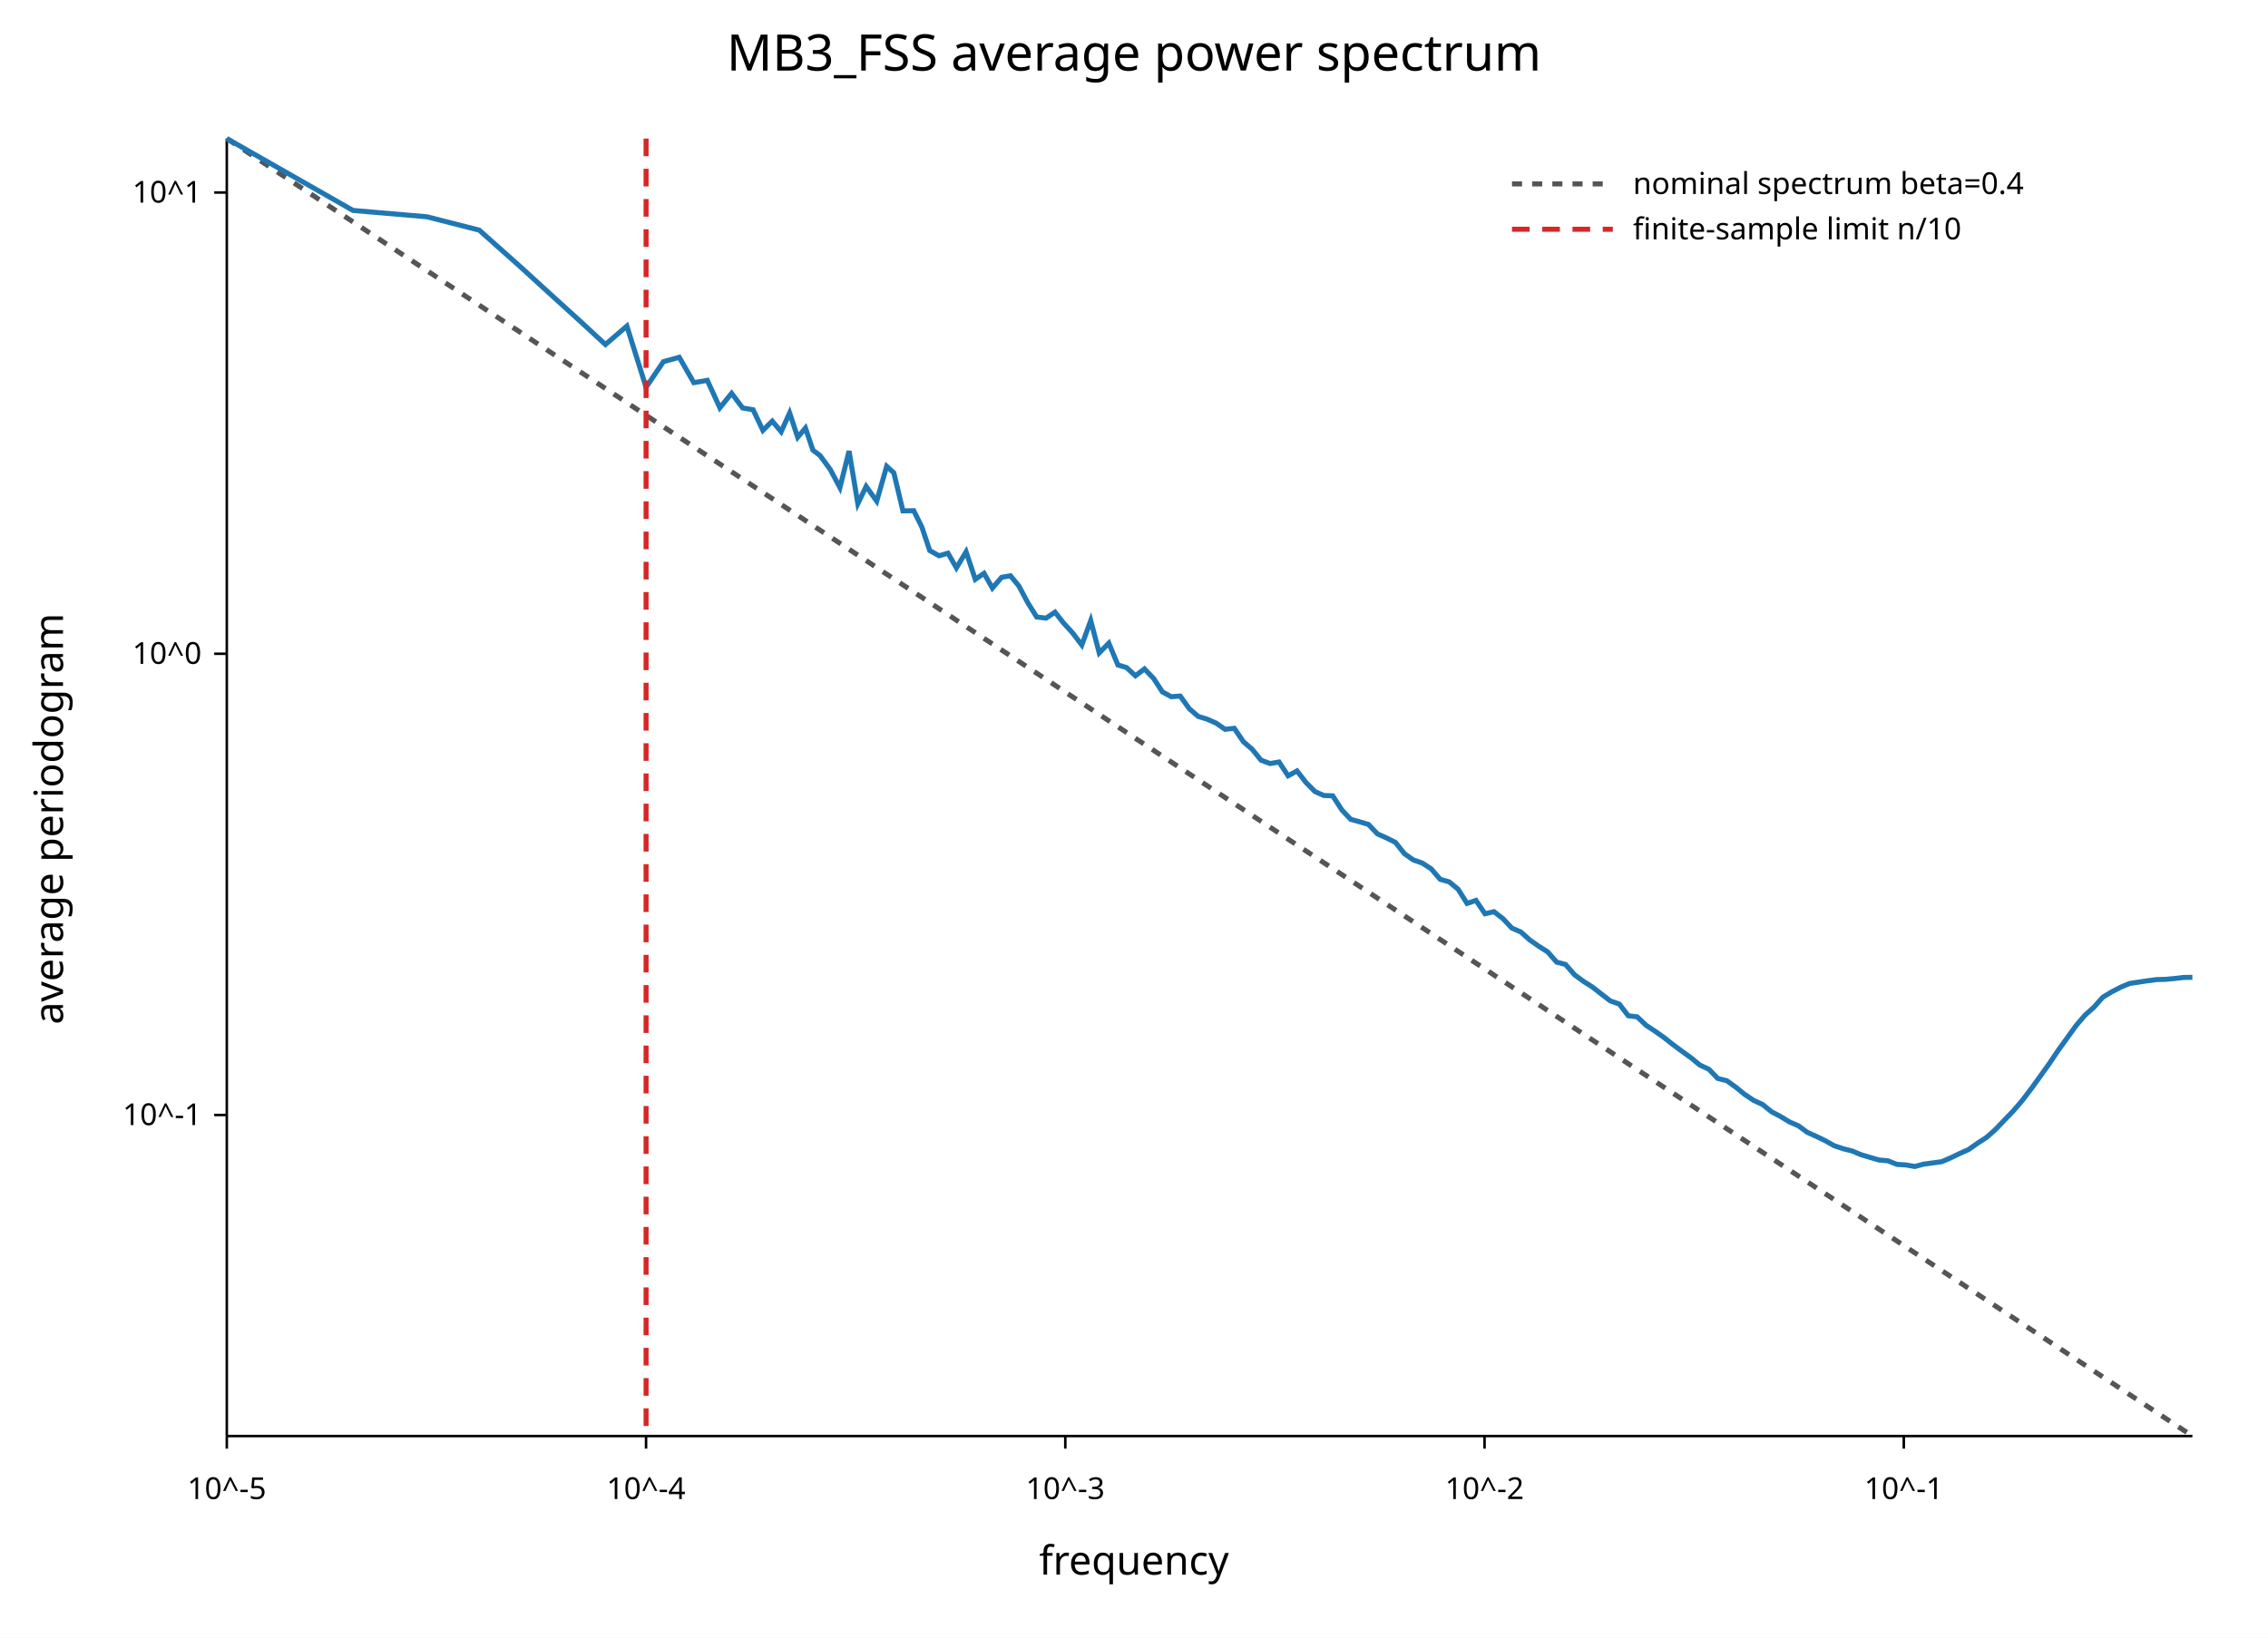
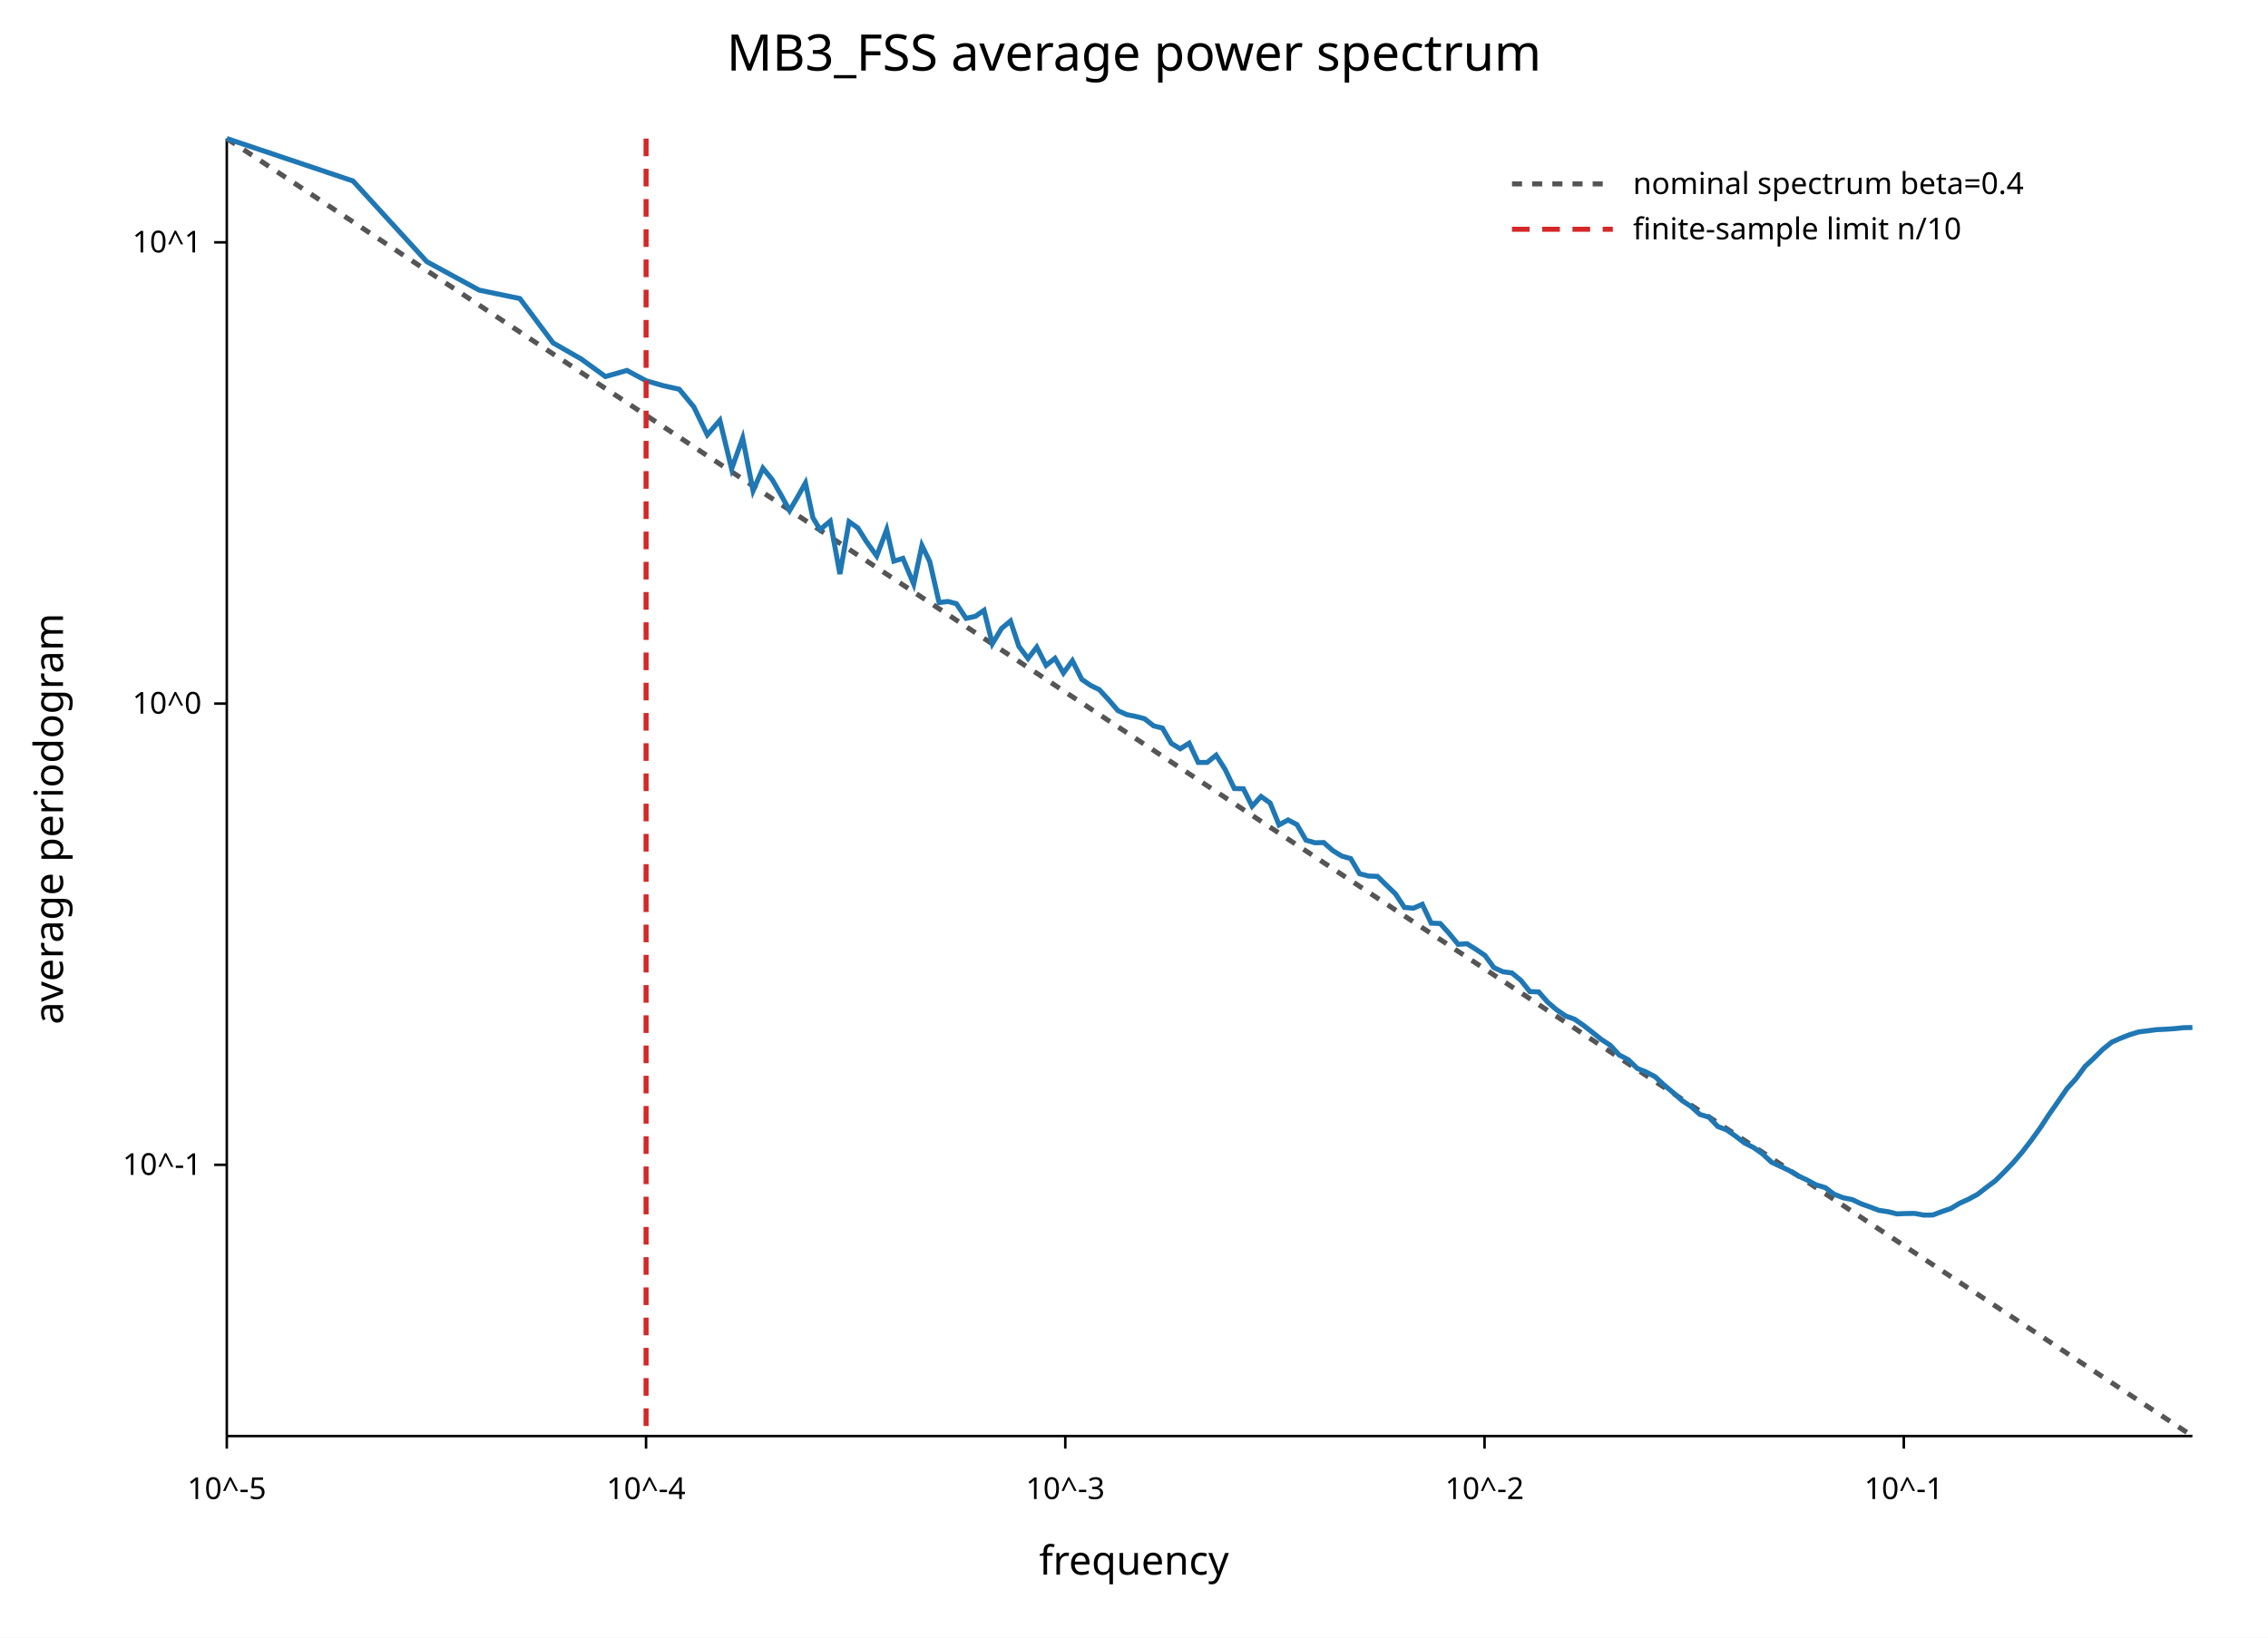
<svg xmlns="http://www.w3.org/2000/svg" width="900" height="650" viewBox="0 0 900 650">
  <rect width="100%" height="100%" fill="white" />
  <text x="450.0" y="28" text-anchor="middle" font-family="sans-serif" font-size="20">MB3_FSS average power spectrum</text>
  <line x1="90" y1="570" x2="870" y2="570" stroke="black" />
  <line x1="90" y1="55" x2="90" y2="570" stroke="black" />
  <line x1="90.0" y1="570" x2="90.0" y2="575" stroke="black" />
  <text x="90.0" y="595" text-anchor="middle" font-family="sans-serif" font-size="12">10^-5</text>
  <line x1="256.369" y1="570" x2="256.369" y2="575" stroke="black" />
  <text x="256.369" y="595" text-anchor="middle" font-family="sans-serif" font-size="12">10^-4</text>
  <line x1="422.737" y1="570" x2="422.737" y2="575" stroke="black" />
  <text x="422.737" y="595" text-anchor="middle" font-family="sans-serif" font-size="12">10^-3</text>
  <line x1="589.106" y1="570" x2="589.106" y2="575" stroke="black" />
  <text x="589.106" y="595" text-anchor="middle" font-family="sans-serif" font-size="12">10^-2</text>
  <line x1="755.475" y1="570" x2="755.475" y2="575" stroke="black" />
  <text x="755.475" y="595" text-anchor="middle" font-family="sans-serif" font-size="12">10^-1</text>
-   <line x1="85" y1="442.567" x2="90" y2="442.567" stroke="black" />
-   <text x="80" y="446.567" text-anchor="end" font-family="sans-serif" font-size="12">10^-1</text>
-   <line x1="85" y1="259.49" x2="90" y2="259.49" stroke="black" />
-   <text x="80" y="263.49" text-anchor="end" font-family="sans-serif" font-size="12">10^0</text>
-   <line x1="85" y1="76.413" x2="90" y2="76.413" stroke="black" />
-   <text x="80" y="80.413" text-anchor="end" font-family="sans-serif" font-size="12">10^1</text>
+   <line x1="85" y1="462.343" x2="90" y2="462.343" stroke="black" />
+   <text x="80" y="466.343" text-anchor="end" font-family="sans-serif" font-size="12">10^-1</text>
+   <line x1="85" y1="279.266" x2="90" y2="279.266" stroke="black" />
+   <text x="80" y="283.266" text-anchor="end" font-family="sans-serif" font-size="12">10^0</text>
+   <line x1="85" y1="96.19" x2="90" y2="96.19" stroke="black" />
+   <text x="80" y="100.19" text-anchor="end" font-family="sans-serif" font-size="12">10^1</text>
  <polyline fill="none" stroke="#555555" stroke-width="2" stroke-dasharray="4 4" points="90.0,55.0 140.08,88.07 169.38,107.41 190.16,121.13 206.29,131.78 219.46,140.48 230.6,147.83 240.25,154.2 248.76,159.82 256.37,164.85 263.26,169.39 269.54,173.54 275.33,177.36 280.68,180.9 285.66,184.19 290.33,187.27 294.71,190.16 298.84,192.89 302.74,195.47 306.45,197.91 309.98,200.24 313.34,202.46 316.55,204.58 319.62,206.61 322.57,208.56 325.41,210.43 329.45,213.1 333.3,215.64 336.93,218.04 340.41,220.33 343.71,222.51 347.9,225.28 351.86,227.9 354.7,229.77 358.3,232.15 362.59,234.98 365.84,237.12 368.95,239.18 372.65,241.62 376.18,243.95 379.53,246.17 383.37,248.7 387.02,251.11 390.49,253.4 393.8,255.58 397.47,258.01 400.98,260.32 404.31,262.53 407.95,264.93 411.41,267.21 415.12,269.66 418.65,271.99 422.0,274.21 425.56,276.56 429.29,279.02 432.83,281.36 436.2,283.58 440.0,286.09 443.61,288.47 447.04,290.74 450.57,293.07 454.16,295.44 457.81,297.85 461.28,300.14 464.8,302.46 468.34,304.8 471.9,307.15 475.47,309.51 479.04,311.87 482.6,314.21 486.14,316.55 489.8,318.97 493.42,321.36 496.87,323.64 500.4,325.97 504.01,328.35 507.56,330.69 511.15,333.07 514.68,335.4 518.23,337.74 521.8,340.1 525.29,342.4 528.87,344.77 532.44,347.12 535.99,349.47 539.52,351.8 543.02,354.11 546.62,356.49 550.18,358.83 553.74,361.19 557.3,363.54 560.86,365.89 564.4,368.23 567.93,370.55 571.52,372.92 575.07,375.27 578.62,377.61 582.17,379.96 585.7,382.29 589.28,384.65 592.83,387.0 596.38,389.34 599.95,391.7 603.5,394.04 607.05,396.38 610.59,398.73 614.15,401.08 617.72,403.43 621.25,405.76 624.8,408.1 628.37,410.46 631.93,412.81 635.47,415.15 639.02,417.49 642.57,419.84 646.13,422.19 649.69,424.54 653.24,426.88 656.79,429.23 660.34,431.57 663.9,433.92 667.46,436.27 671.01,438.62 674.56,440.96 678.11,443.31 681.67,445.65 685.22,448.0 688.77,450.34 692.32,452.69 695.88,455.03 699.43,457.38 702.98,459.73 706.54,462.07 710.09,464.42 713.64,466.77 717.2,469.12 720.76,471.46 724.31,473.81 727.86,476.15 731.42,478.5 734.97,480.84 738.52,483.19 742.07,485.54 745.63,487.88 749.18,490.23 752.74,492.58 756.29,494.92 759.84,497.27 763.4,499.62 766.95,501.96 770.5,504.31 774.05,506.65 777.61,509.0 781.16,511.34 784.72,513.69 788.27,516.04 791.82,518.38 795.38,520.73 798.93,523.08 802.48,525.42 806.04,527.77 809.59,530.11 813.14,532.46 816.7,534.81 820.25,537.15 823.8,539.5 827.36,541.85 830.91,544.19 834.46,546.54 838.02,548.88 841.57,551.23 845.13,553.58 848.68,555.92 852.23,558.27 855.79,560.61 859.34,562.96 862.89,565.31 866.45,567.65 870.0,570.0" />
  <line x1="600" y1="73" x2="640" y2="73" stroke="#555555" stroke-width="2" stroke-dasharray="4 4" />
  <text x="648" y="77" font-family="sans-serif" font-size="12">nominal spectrum beta=0.4</text>
-   <polyline fill="none" stroke="#1f77b4" stroke-width="2" points="90.0,55.0 140.08,83.53 169.38,86.04 190.16,91.34 206.29,105.7 219.46,117.72 230.6,127.83 240.25,136.75 248.76,129.43 256.37,153.74 263.26,143.56 269.54,141.81 275.33,151.88 280.68,150.97 285.66,161.87 290.33,156.11 294.71,161.94 298.84,162.63 302.74,170.82 306.45,167.16 309.98,171.34 313.34,163.91 316.55,173.57 319.62,169.9 322.57,178.66 325.41,180.81 329.45,186.32 333.3,193.54 336.93,179.03 340.41,199.91 343.71,193.07 347.9,198.92 351.86,185.09 354.7,187.68 358.3,202.77 362.59,202.7 365.84,209.27 368.95,218.54 372.65,220.6 376.18,219.57 379.53,225.39 383.37,219.03 387.02,229.95 390.49,227.57 393.8,233.42 397.47,229.15 400.98,228.54 404.31,232.59 407.95,239.4 411.41,244.92 415.12,245.35 418.65,242.98 422.0,247.24 425.56,251.12 429.29,256.03 432.83,246.32 436.2,259.15 440.0,255.27 443.61,263.94 447.04,264.98 450.57,268.23 454.16,265.51 457.81,269.32 461.28,274.65 464.8,276.53 468.34,276.29 471.9,281.25 475.47,284.36 479.04,285.46 482.6,287.03 486.14,289.48 489.8,289.08 493.42,294.42 496.87,297.37 500.4,301.72 504.01,303.07 507.56,302.46 511.15,307.93 514.68,305.99 518.23,310.57 521.8,314.18 525.29,315.74 528.87,315.89 532.44,321.44 535.99,325.21 539.52,326.19 543.02,327.23 546.62,330.99 550.18,332.59 553.74,334.37 557.3,338.84 560.86,341.34 564.4,342.57 567.93,344.86 571.52,349.03 575.07,350.04 578.62,352.96 582.17,358.59 585.7,357.38 589.28,362.7 592.83,361.87 596.38,364.59 599.95,368.39 603.5,369.92 607.05,373.09 610.59,375.58 614.15,377.82 617.72,381.89 621.25,382.82 624.8,386.9 628.37,389.53 631.93,391.77 635.47,394.55 639.02,397.29 642.57,398.53 646.13,403.17 649.69,403.61 653.24,406.99 656.79,409.33 660.34,411.83 663.9,414.64 667.46,417.29 671.01,419.84 674.56,422.77 678.11,424.4 681.67,428.07 685.22,428.95 688.77,431.49 692.32,434.38 695.88,436.78 699.43,438.39 702.98,441.27 706.54,443.15 710.09,445.3 713.64,446.85 717.2,449.45 720.76,451.06 724.31,452.77 727.86,454.76 731.42,455.96 734.97,456.85 738.52,458.33 742.07,459.4 745.63,460.43 749.18,460.75 752.74,462.17 756.29,462.39 759.84,463.01 763.4,462.07 766.95,461.59 770.5,461.11 774.05,459.59 777.61,457.87 781.16,456.3 784.72,453.79 788.27,451.49 791.82,448.35 795.38,444.63 798.93,440.95 802.48,436.81 806.04,432.14 809.59,427.24 813.14,422.26 816.7,416.98 820.25,412.06 823.8,407.14 827.36,402.97 830.91,399.79 834.46,395.81 838.02,393.67 841.57,391.83 845.13,390.34 848.68,389.82 852.23,389.29 855.79,388.82 859.34,388.72 862.89,388.4 866.45,387.97 870.0,387.92" />
+   <polyline fill="none" stroke="#1f77b4" stroke-width="2" points="90.0,55.0 140.08,71.83 169.38,103.87 190.16,115.17 206.29,118.5 219.46,136.09 230.6,142.47 240.25,149.46 248.76,147.04 256.37,151.11 263.26,153.11 269.54,154.49 275.33,161.51 280.68,172.6 285.66,166.85 290.33,186.13 294.71,173.88 298.84,194.78 302.74,185.85 306.45,190.38 309.98,196.56 313.34,202.64 316.55,197.17 319.62,191.71 322.57,205.48 325.41,210.22 329.45,206.87 333.3,227.86 336.93,207.07 340.41,209.54 343.71,214.82 347.9,220.7 351.86,210.21 354.7,222.72 358.3,221.64 362.59,231.84 365.84,216.51 368.95,222.9 372.65,239.16 376.18,238.74 379.53,239.63 383.37,245.43 387.02,244.65 390.49,242.25 393.8,255.51 397.47,249.41 400.98,246.51 404.31,256.54 407.95,261.38 411.41,256.86 415.12,264.11 418.65,261.31 422.0,267.14 425.56,262.25 429.29,269.67 432.83,272.09 436.2,273.72 440.0,277.83 443.61,282.05 447.04,283.63 450.57,284.34 454.16,285.27 457.81,288.12 461.28,288.99 464.8,295.05 468.34,297.21 471.9,294.99 475.47,302.62 479.04,302.63 482.6,299.75 486.14,305.36 489.8,312.98 493.42,313.08 496.87,320.01 500.4,316.14 504.01,318.71 507.56,327.41 511.15,325.46 514.68,327.32 518.23,333.47 521.8,334.52 525.29,334.43 528.87,337.59 532.44,339.8 535.99,340.79 539.52,346.81 543.02,347.71 546.62,347.86 550.18,351.37 553.74,354.78 557.3,360.18 560.86,360.49 564.4,358.94 567.93,366.41 571.52,366.56 575.07,370.51 578.62,374.81 582.17,374.6 585.7,376.81 589.28,379.25 592.83,384.07 596.38,385.71 599.95,386.19 603.5,389.1 607.05,393.56 610.59,393.72 614.15,397.77 617.72,400.82 621.25,403.25 624.8,404.54 628.37,406.99 631.93,409.77 635.47,412.59 639.02,414.91 642.57,418.76 646.13,420.61 649.69,424.06 653.24,425.5 656.79,427.39 660.34,430.65 663.9,433.65 667.46,436.82 671.01,439.18 674.56,442.34 678.11,443.42 681.67,447.13 685.22,448.5 688.77,451.0 692.32,453.71 695.88,455.5 699.43,458.0 702.98,461.3 706.54,462.98 710.09,464.65 713.64,466.76 717.2,468.43 720.76,470.34 724.31,471.4 727.86,474.03 731.42,475.43 734.97,476.13 738.52,477.81 742.07,479.07 745.63,480.42 749.18,480.94 752.74,481.82 756.29,481.67 759.84,481.64 763.4,482.3 766.95,482.27 770.5,480.93 774.05,479.74 777.61,477.61 781.16,476.0 784.72,474.07 788.27,471.31 791.82,468.66 795.38,465.12 798.93,461.43 802.48,457.26 806.04,452.64 809.59,447.72 813.14,442.32 816.7,437.22 820.25,432.08 823.8,428.18 827.36,423.33 830.91,420.0 834.46,416.49 838.02,413.64 841.57,412.07 845.13,410.69 848.68,409.59 852.23,409.16 855.79,408.69 859.34,408.53 862.89,408.29 866.45,407.92 870.0,407.83" />
  <line x1="256.38" y1="55" x2="256.38" y2="570" stroke="#d62728" stroke-width="2" stroke-dasharray="7 5" />
  <line x1="600" y1="91" x2="640" y2="91" stroke="#d62728" stroke-width="2" stroke-dasharray="7 5" />
  <text x="648" y="95" font-family="sans-serif" font-size="12">finite-sample limit n/10</text>
  <text x="450.0" y="625" text-anchor="middle" font-family="sans-serif" font-size="16">frequency</text>
  <text x="25" y="325.0" transform="rotate(-90 25 325.0)" text-anchor="middle" font-family="sans-serif" font-size="16">average periodogram</text>
</svg>
